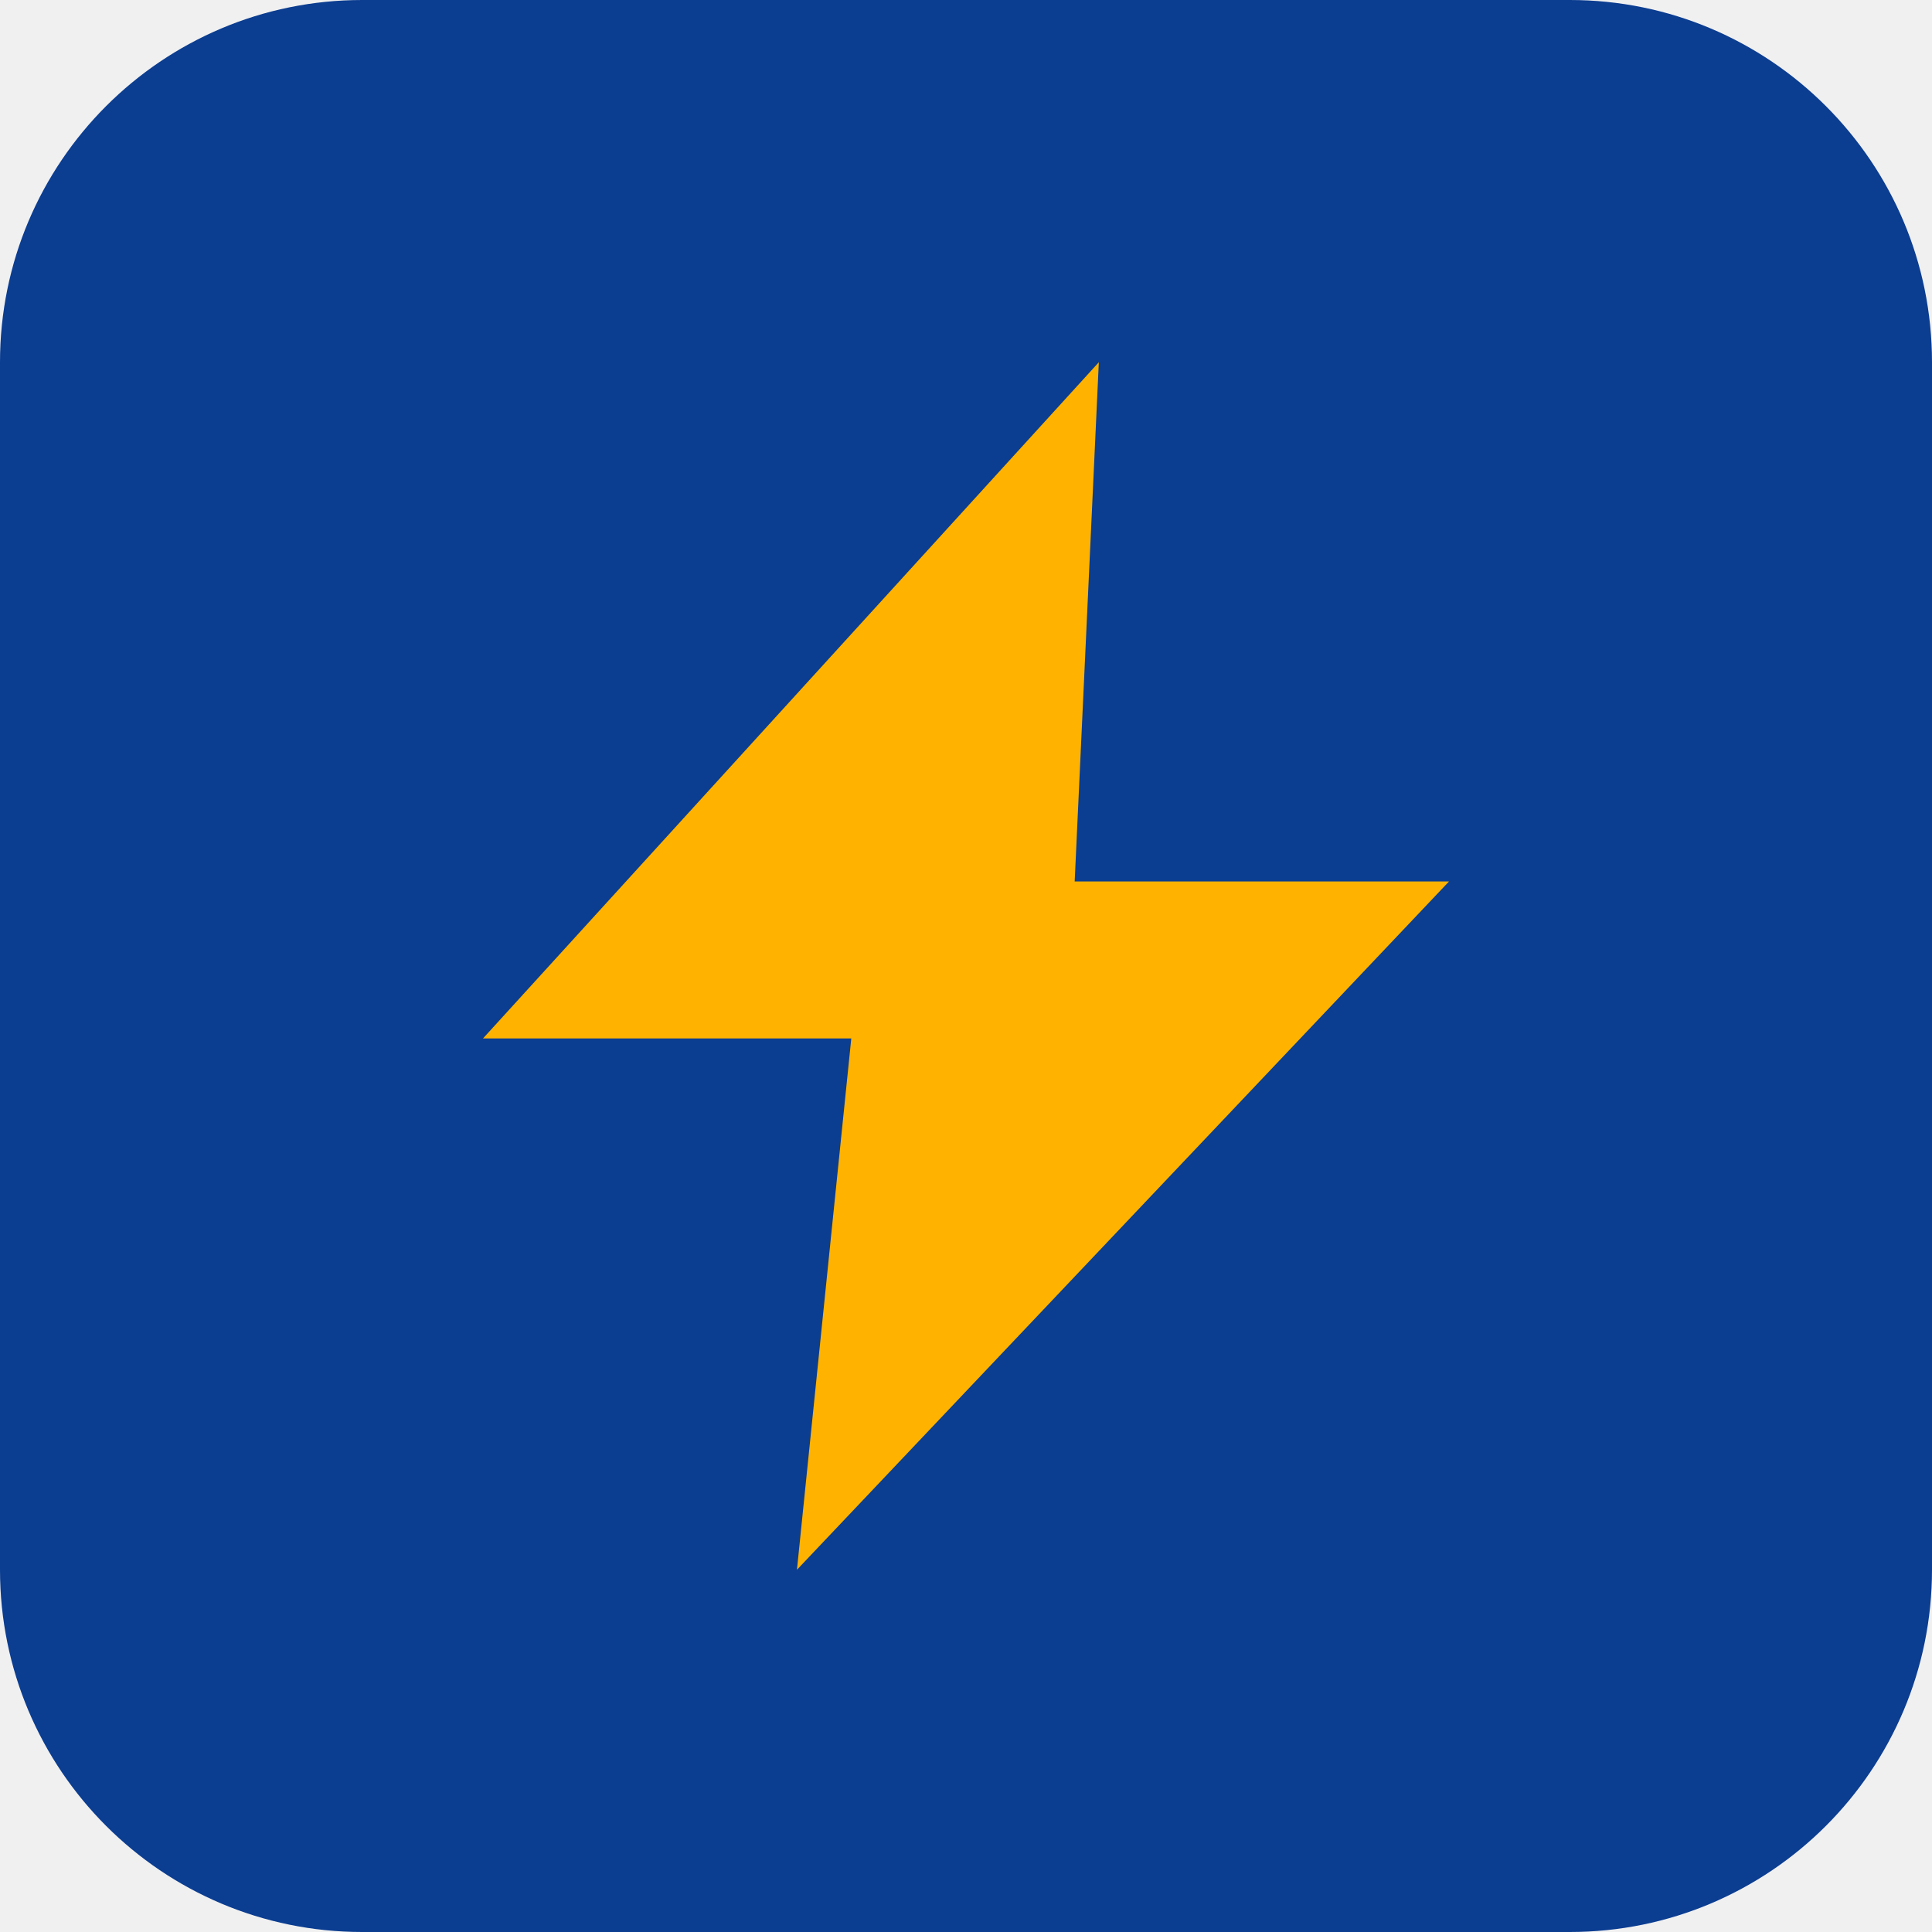
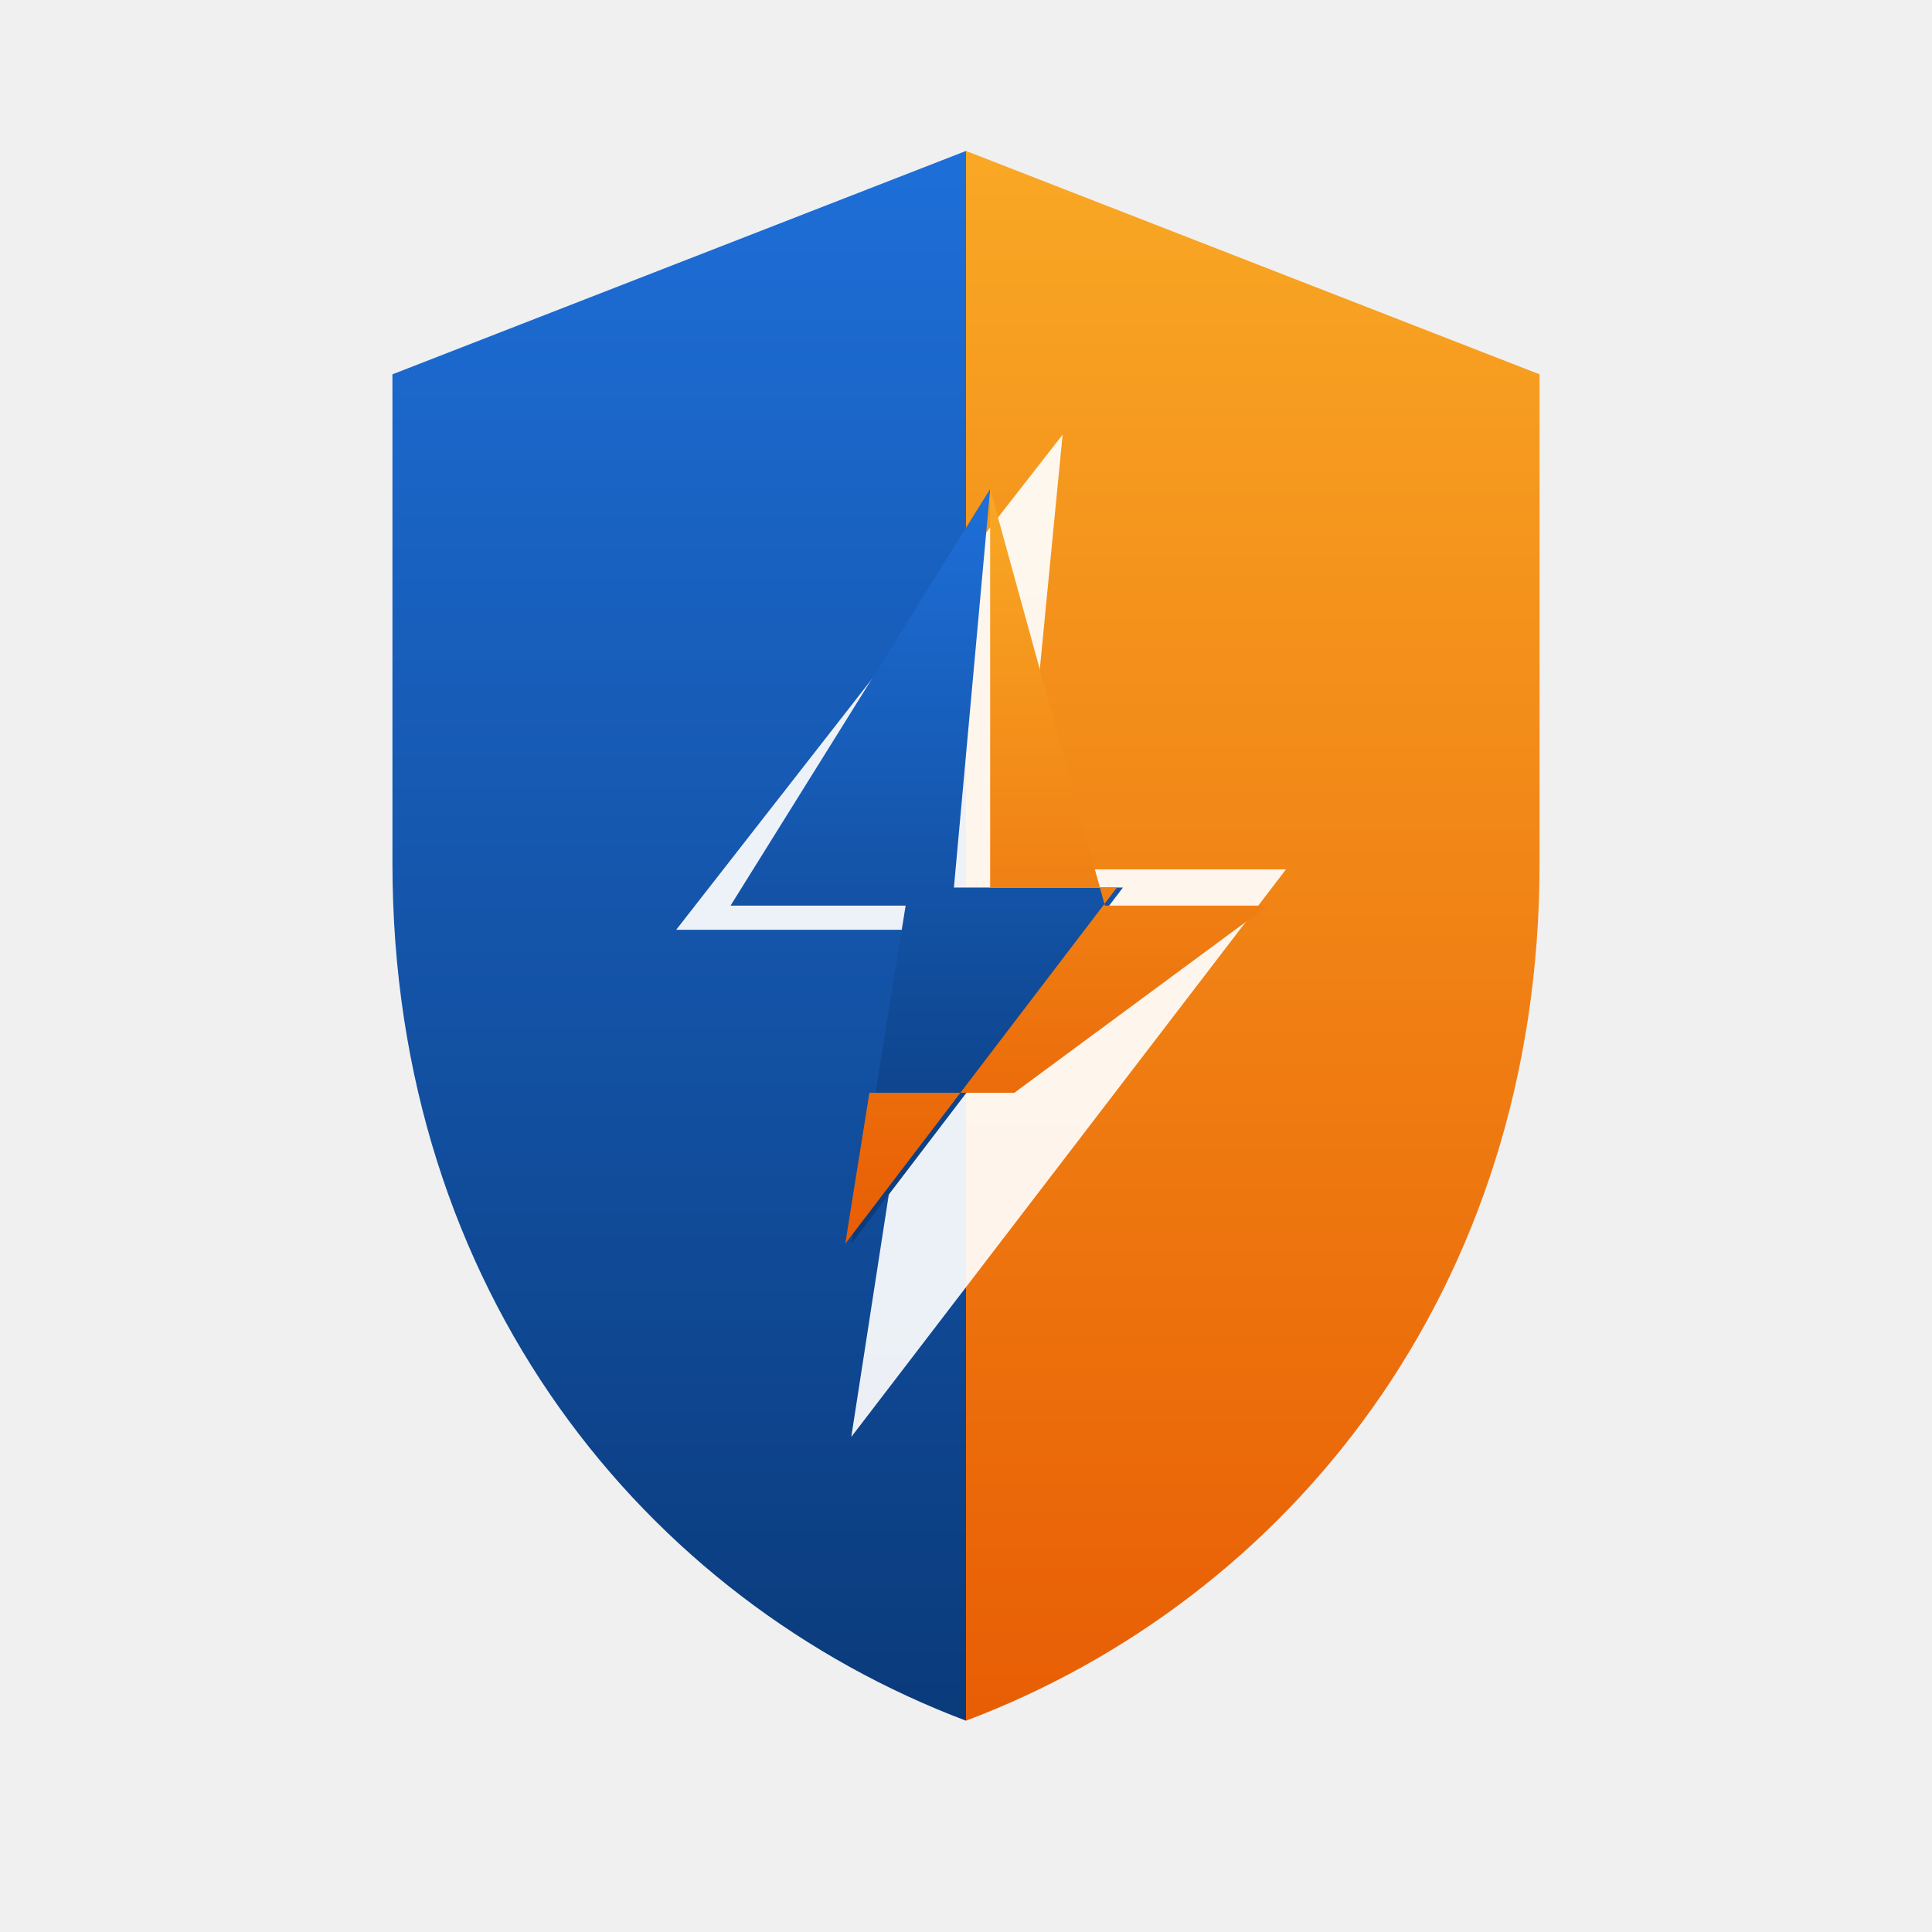
<svg xmlns="http://www.w3.org/2000/svg" viewBox="0 0 32 32" role="img" aria-label="ELETROSILVA">
-   <rect width="32" height="32" rx="6" fill="#0B3D91" />
-   <path fill="#FFB300" d="M18.2 6 8 17.2h6.1L13.2 26 24 14.6h-6.2L18.2 6z" />
+   <defs>
+     <linearGradient id="b" x1="0" y1="0" x2="0" y2="1">
+       <stop offset="0%" stop-color="#1E6FD9" />
+       <stop offset="100%" stop-color="#0A3A7A" />
+     </linearGradient>
+     <linearGradient id="o" x1="0" y1="0" x2="0" y2="1">
+       <stop offset="0%" stop-color="#F9A825" />
+       <stop offset="100%" stop-color="#E85D04" />
+     </linearGradient>
+   </defs>
+   <path fill="url(#b)" d="M16 2.5 6.5 6.2v8.1c0 7.1 4.2 12.2 9.5 14.2V2.5z" />
+   <path fill="url(#o)" d="M16 2.5v26c5.3-2 9.5-7.1 9.5-14.2V6.2L16 2.5z" />
+   <path fill="#fff" opacity=".92" d="M17.6 7.2 11.2 15.4h4.2l-1.3 8.4 7.2-9.4h-4.4l.7-7.2z" />
+   <path fill="url(#b)" d="M16.4 8.1 12.1 15h2.9l-.9 5.6 4.5-5.9h-2.8l.6-6.6z" />
+   <path fill="url(#o)" d="M16.4 8.1v6.6h2.1l-4.5 5.9.4-2.5h2.4L21 15h-2.7l-1.9-6.9z" />
</svg>
